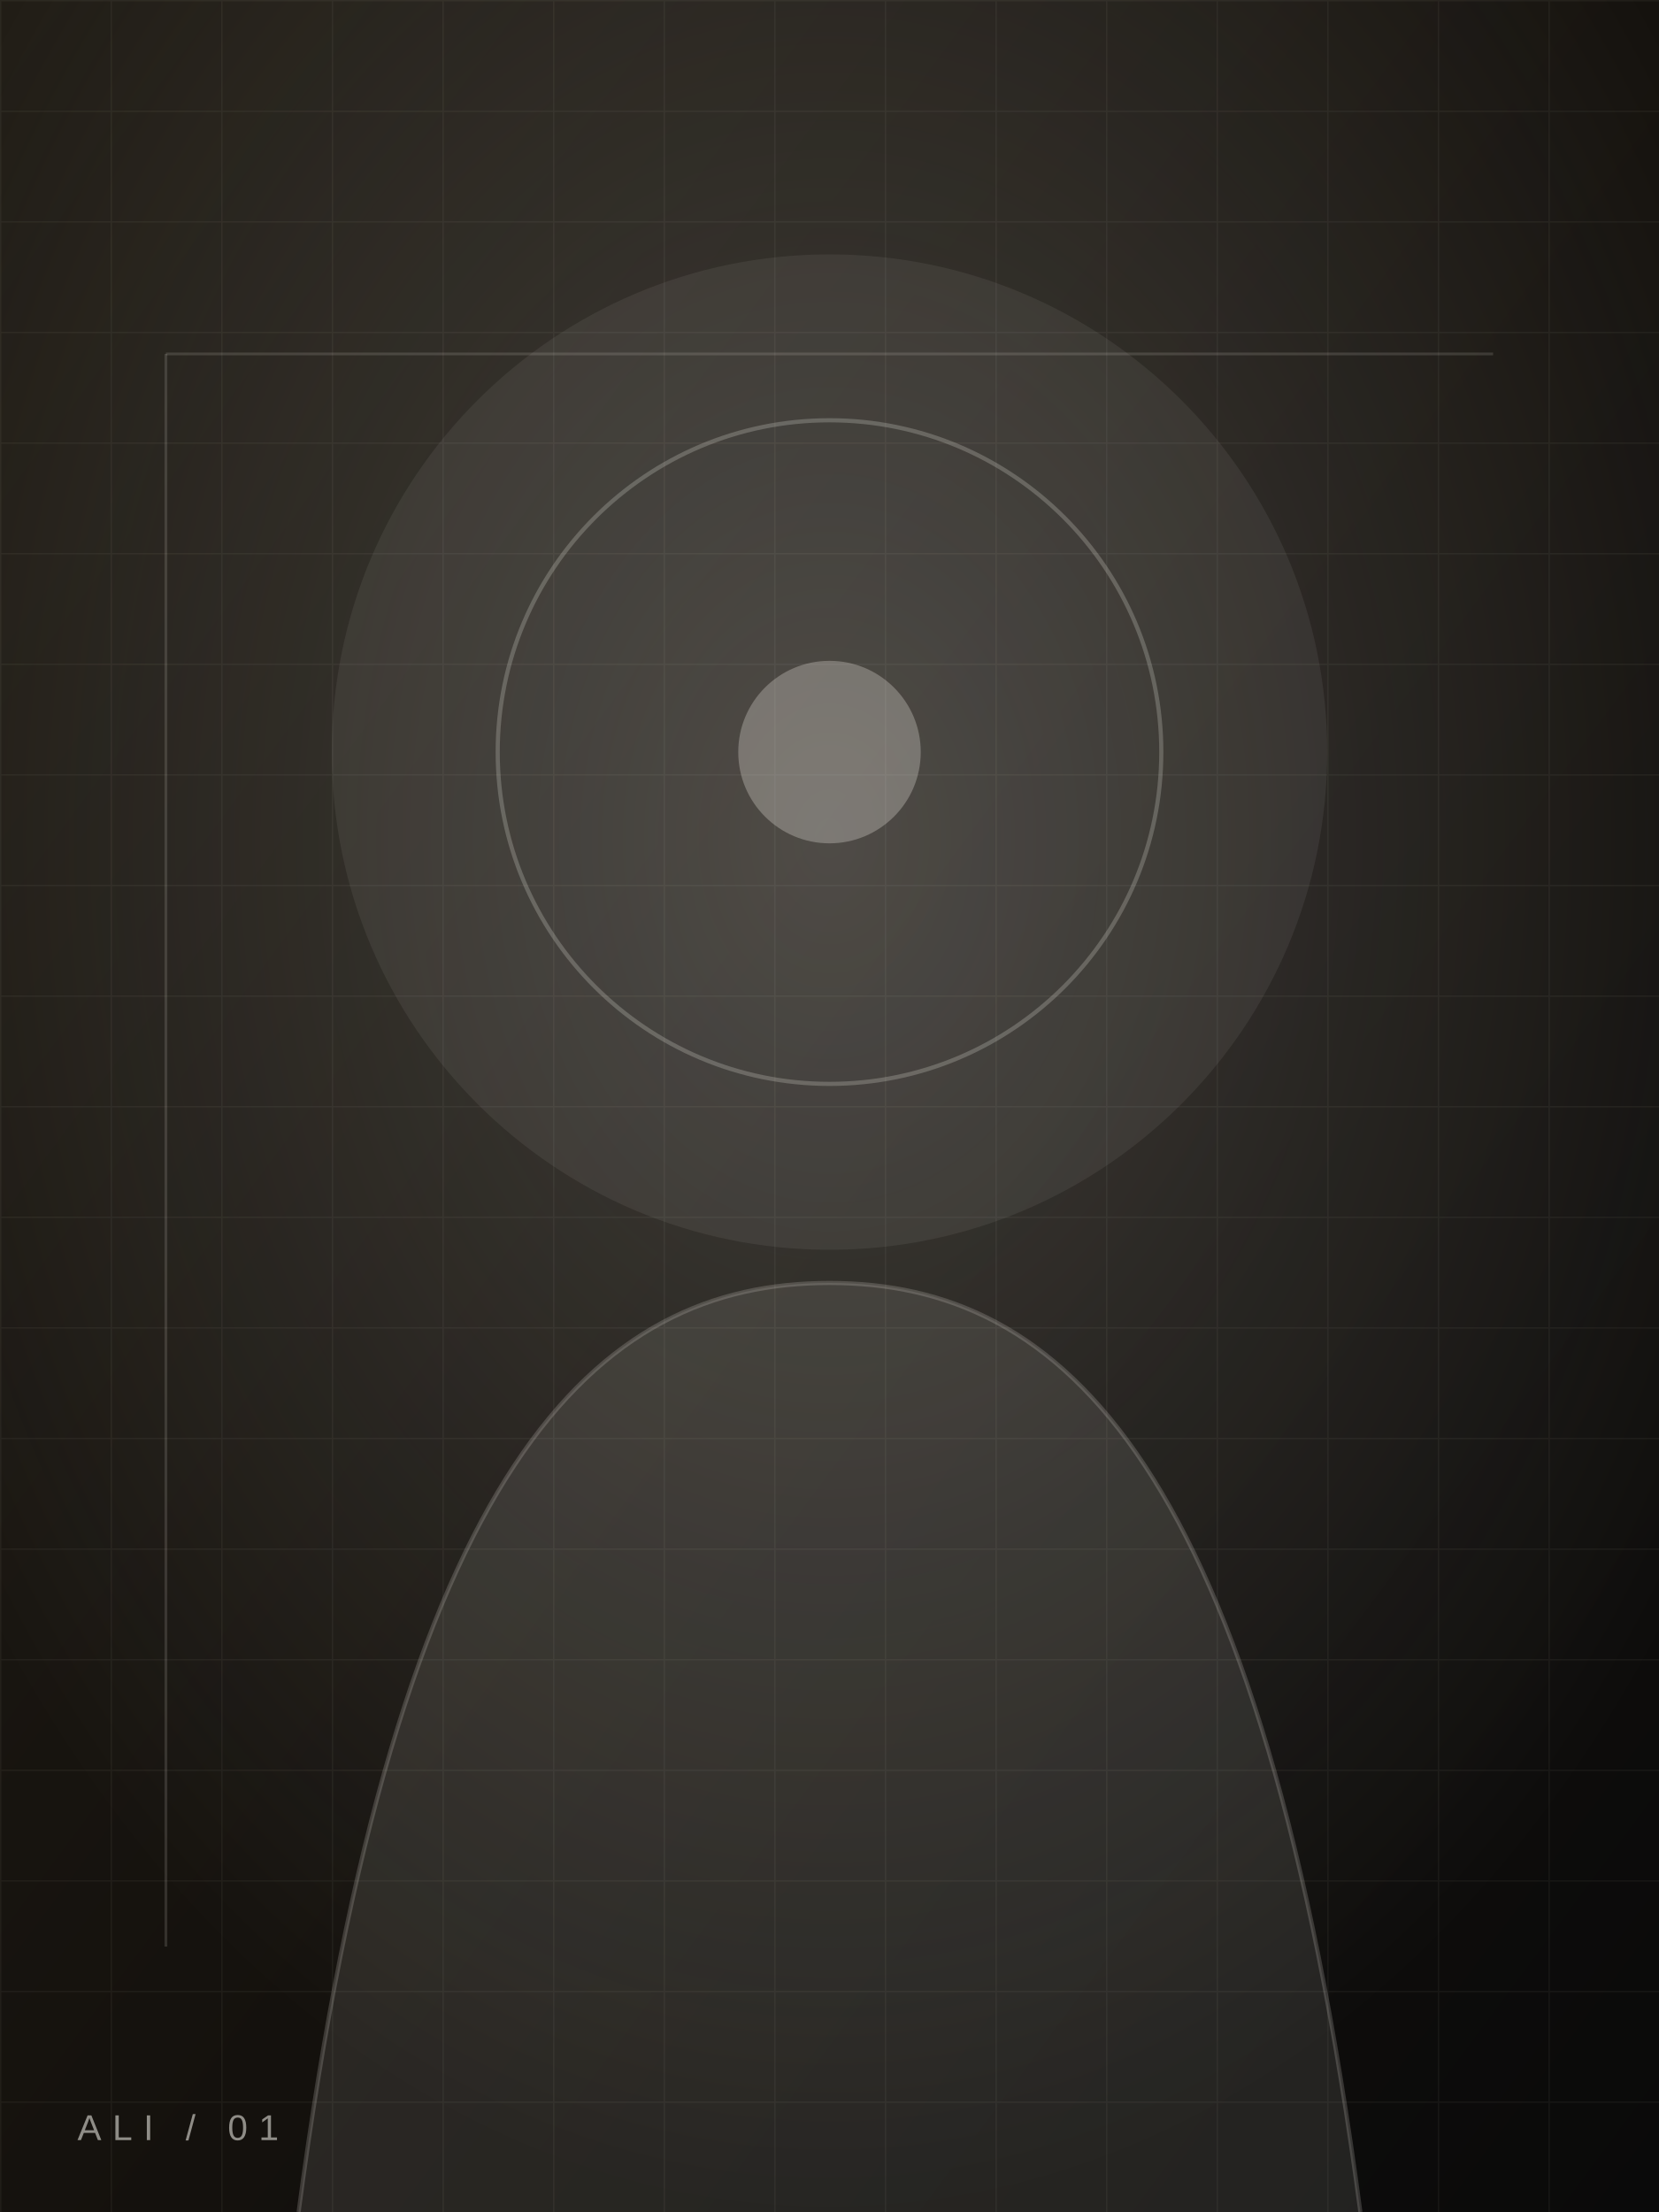
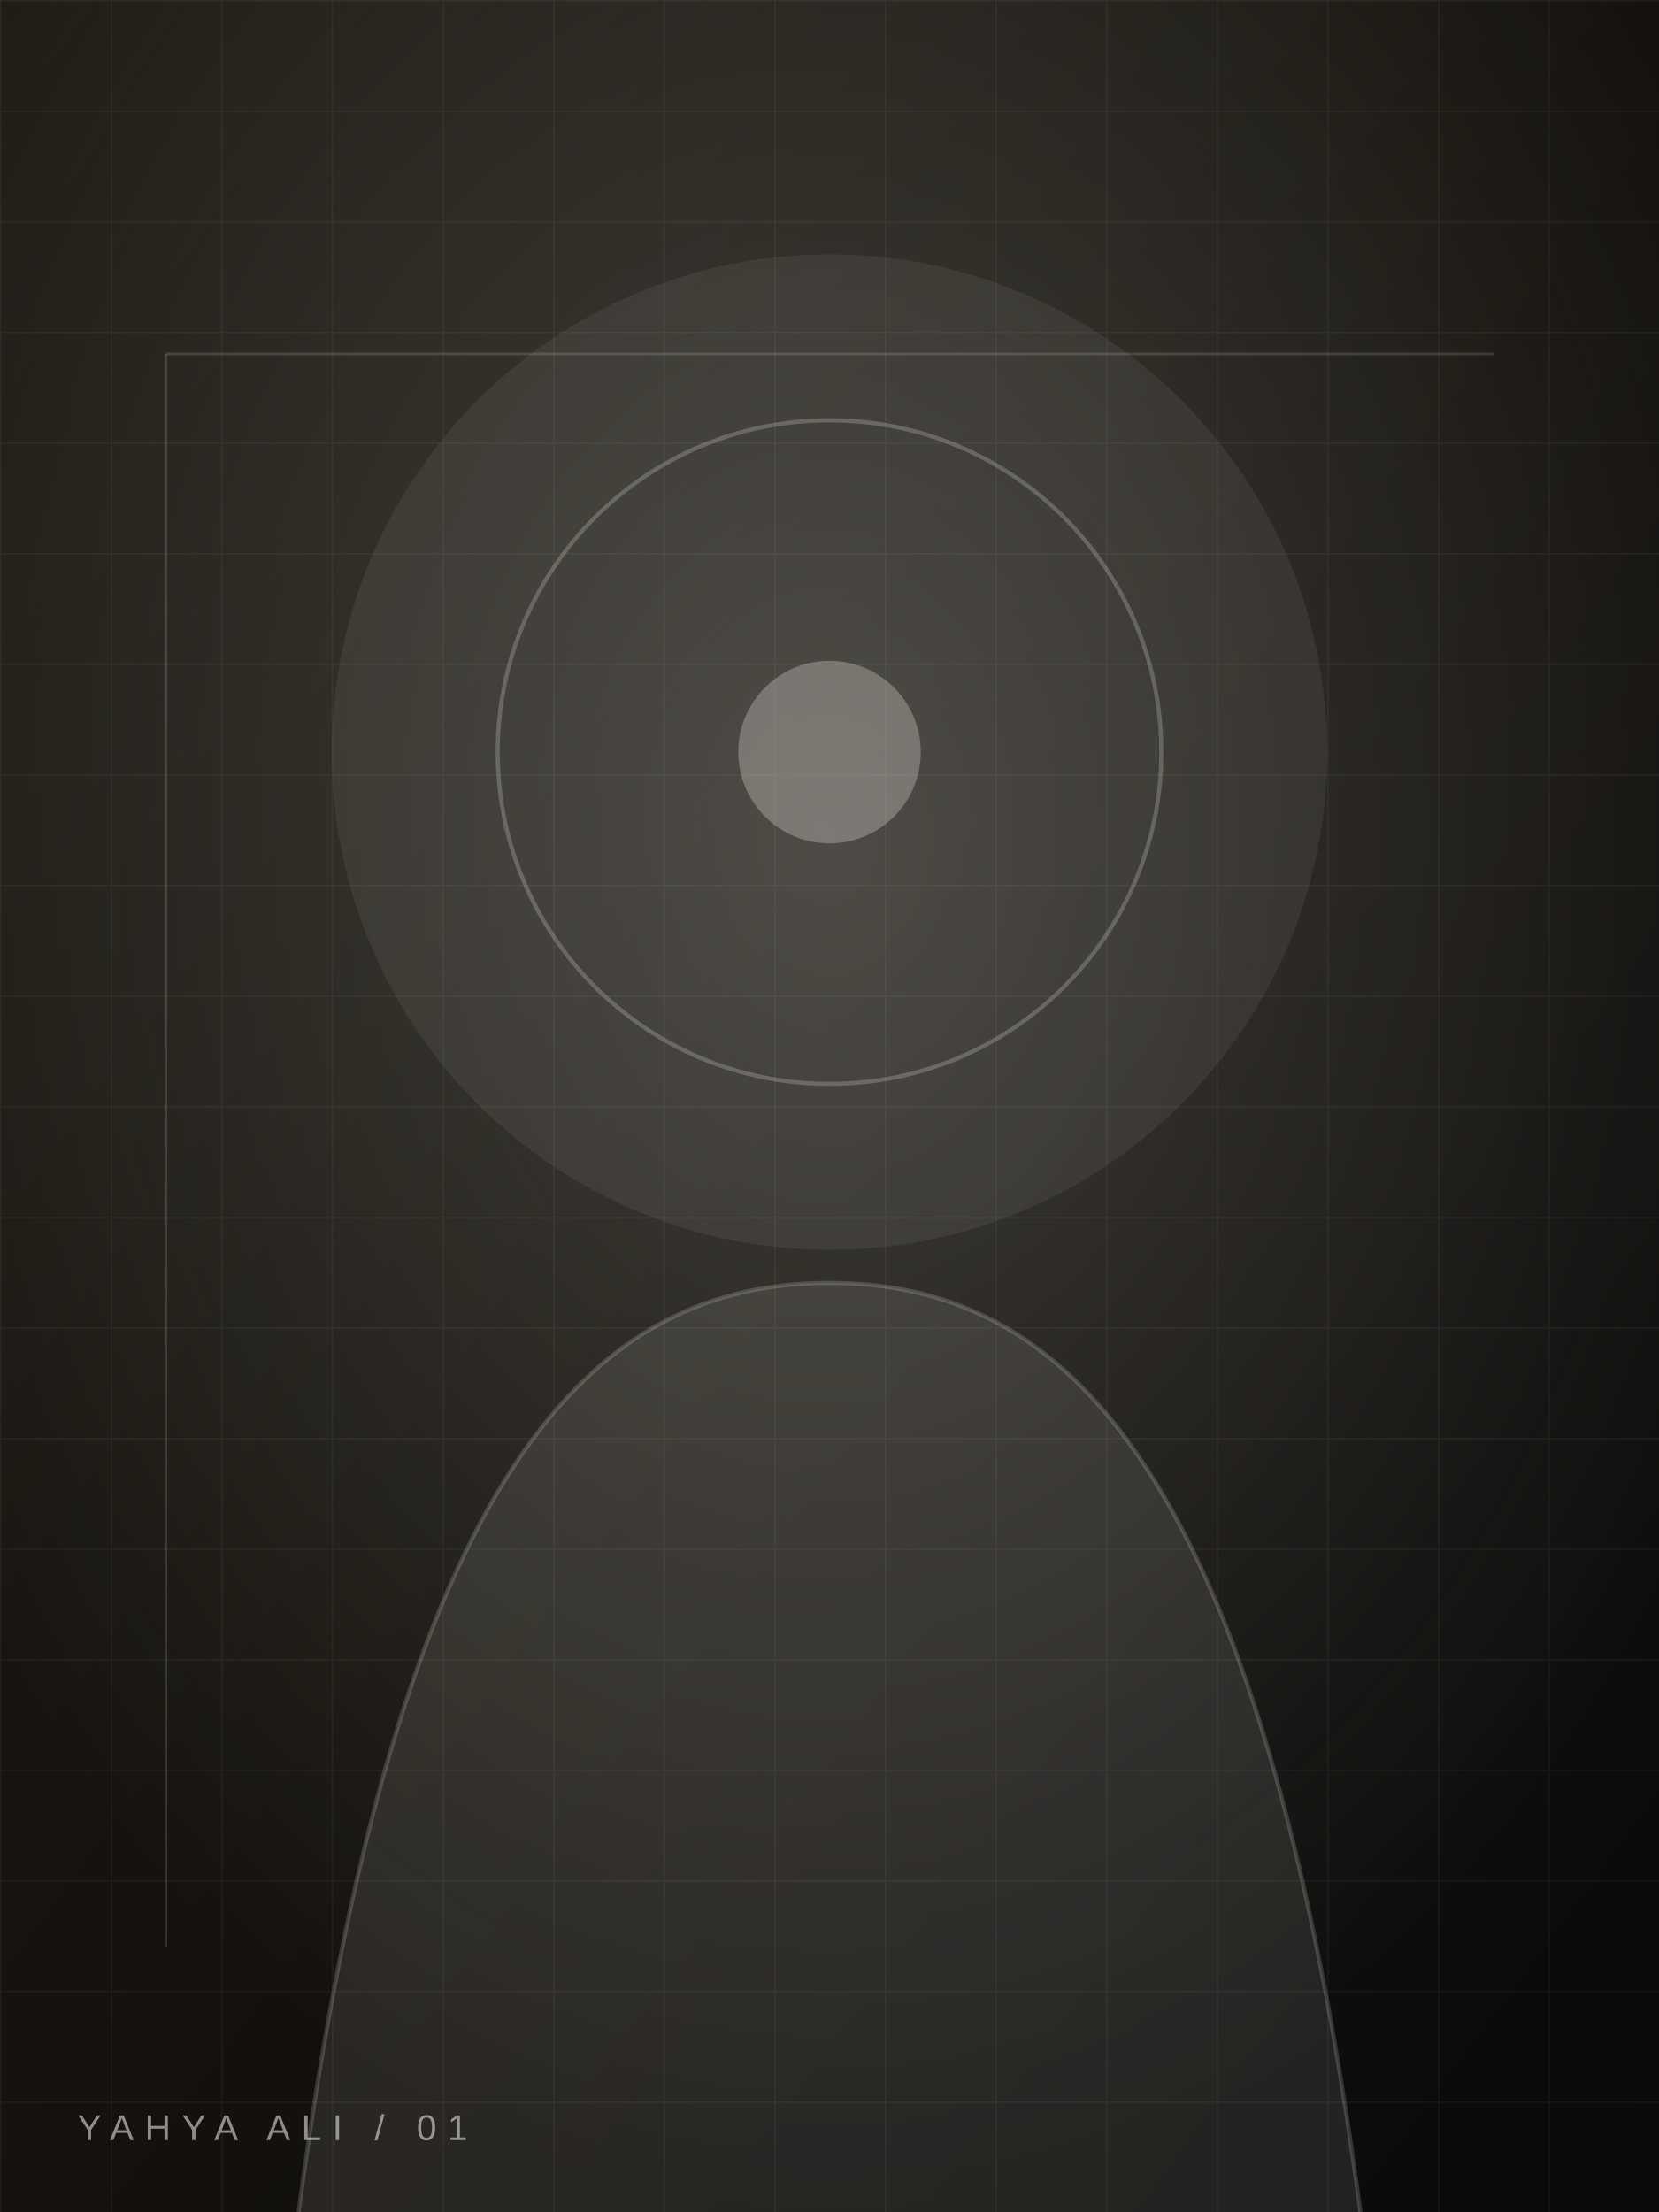
- <svg xmlns="http://www.w3.org/2000/svg" viewBox="0 0 600 800" width="600" height="800" role="img" aria-label="ALI / 01">
+ <svg xmlns="http://www.w3.org/2000/svg" viewBox="0 0 600 800" width="600" height="800" role="img" aria-label="YAHYA ALI / 01">
  <defs>
    <linearGradient id="bg1" x1="0" y1="0" x2="1" y2="1">
      <stop offset="0" stop-color="#211d16" />
      <stop offset=".55" stop-color="#14110d" />
      <stop offset="1" stop-color="#0a0a0a" />
    </linearGradient>
    <radialGradient id="gl1" cx="50%" cy="38%" r="62%">
      <stop offset="0" stop-color="#f4f1ea" stop-opacity=".20" />
      <stop offset="1" stop-color="#f4f1ea" stop-opacity="0" />
    </radialGradient>
    <pattern id="grid1" width="40" height="40" patternUnits="userSpaceOnUse">
      <path d="M40 0H0V40" fill="none" stroke="#f4f1ea" stroke-opacity=".05" />
    </pattern>
  </defs>
  <rect width="600" height="800" fill="url(#bg1)" />
  <rect width="600" height="800" fill="url(#grid1)" />
  <rect width="600" height="800" fill="url(#gl1)" />
  <circle cx="300.0" cy="272" r="180" fill="#f4f1ea" opacity=".07" />
  <circle cx="300.0" cy="272" r="120" fill="none" stroke="#f4f1ea" stroke-opacity=".22" stroke-width="1.5" />
  <path d="M108 800 C144 528 216 464 300 464 C384 464 456 528 492 800 Z" fill="#f4f1ea" opacity=".10" />
  <path d="M108 800 C144 528 216 464 300 464 C384 464 456 528 492 800" fill="none" stroke="#f4f1ea" stroke-opacity=".18" stroke-width="1.5" />
  <circle cx="300.0" cy="272" r="33" fill="#f4f1ea" opacity=".28" />
  <path d="M60 128 H540" stroke="#f4f1ea" stroke-opacity=".14" />
  <path d="M60 128 V704" stroke="#f4f1ea" stroke-opacity=".14" />
-   <text x="28" y="774" fill="#f4f1ea" fill-opacity=".55" font-family="Archivo, Arial, sans-serif" font-size="13" letter-spacing="4">ALI / 01</text>
+   <text x="28" y="774" fill="#f4f1ea" fill-opacity=".55" font-family="Archivo, Arial, sans-serif" font-size="13" letter-spacing="4">YAHYA ALI / 01</text>
</svg>
